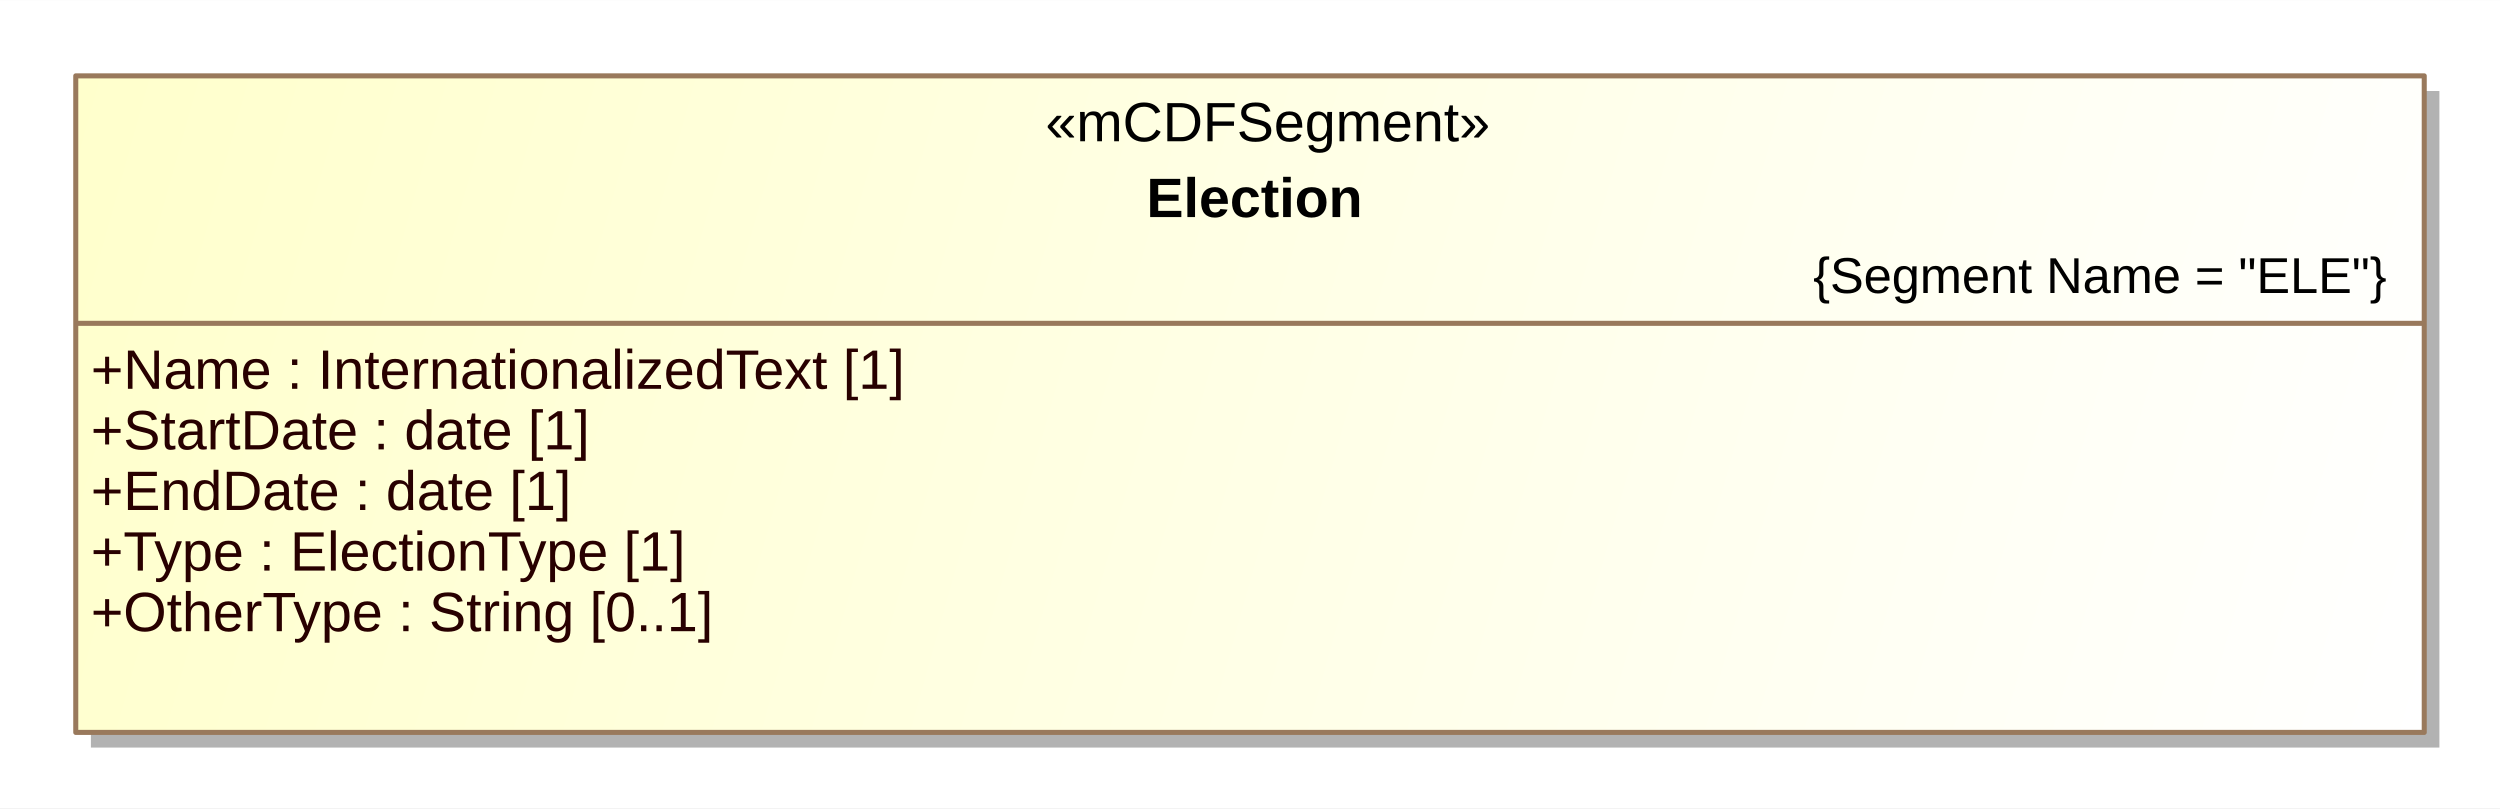
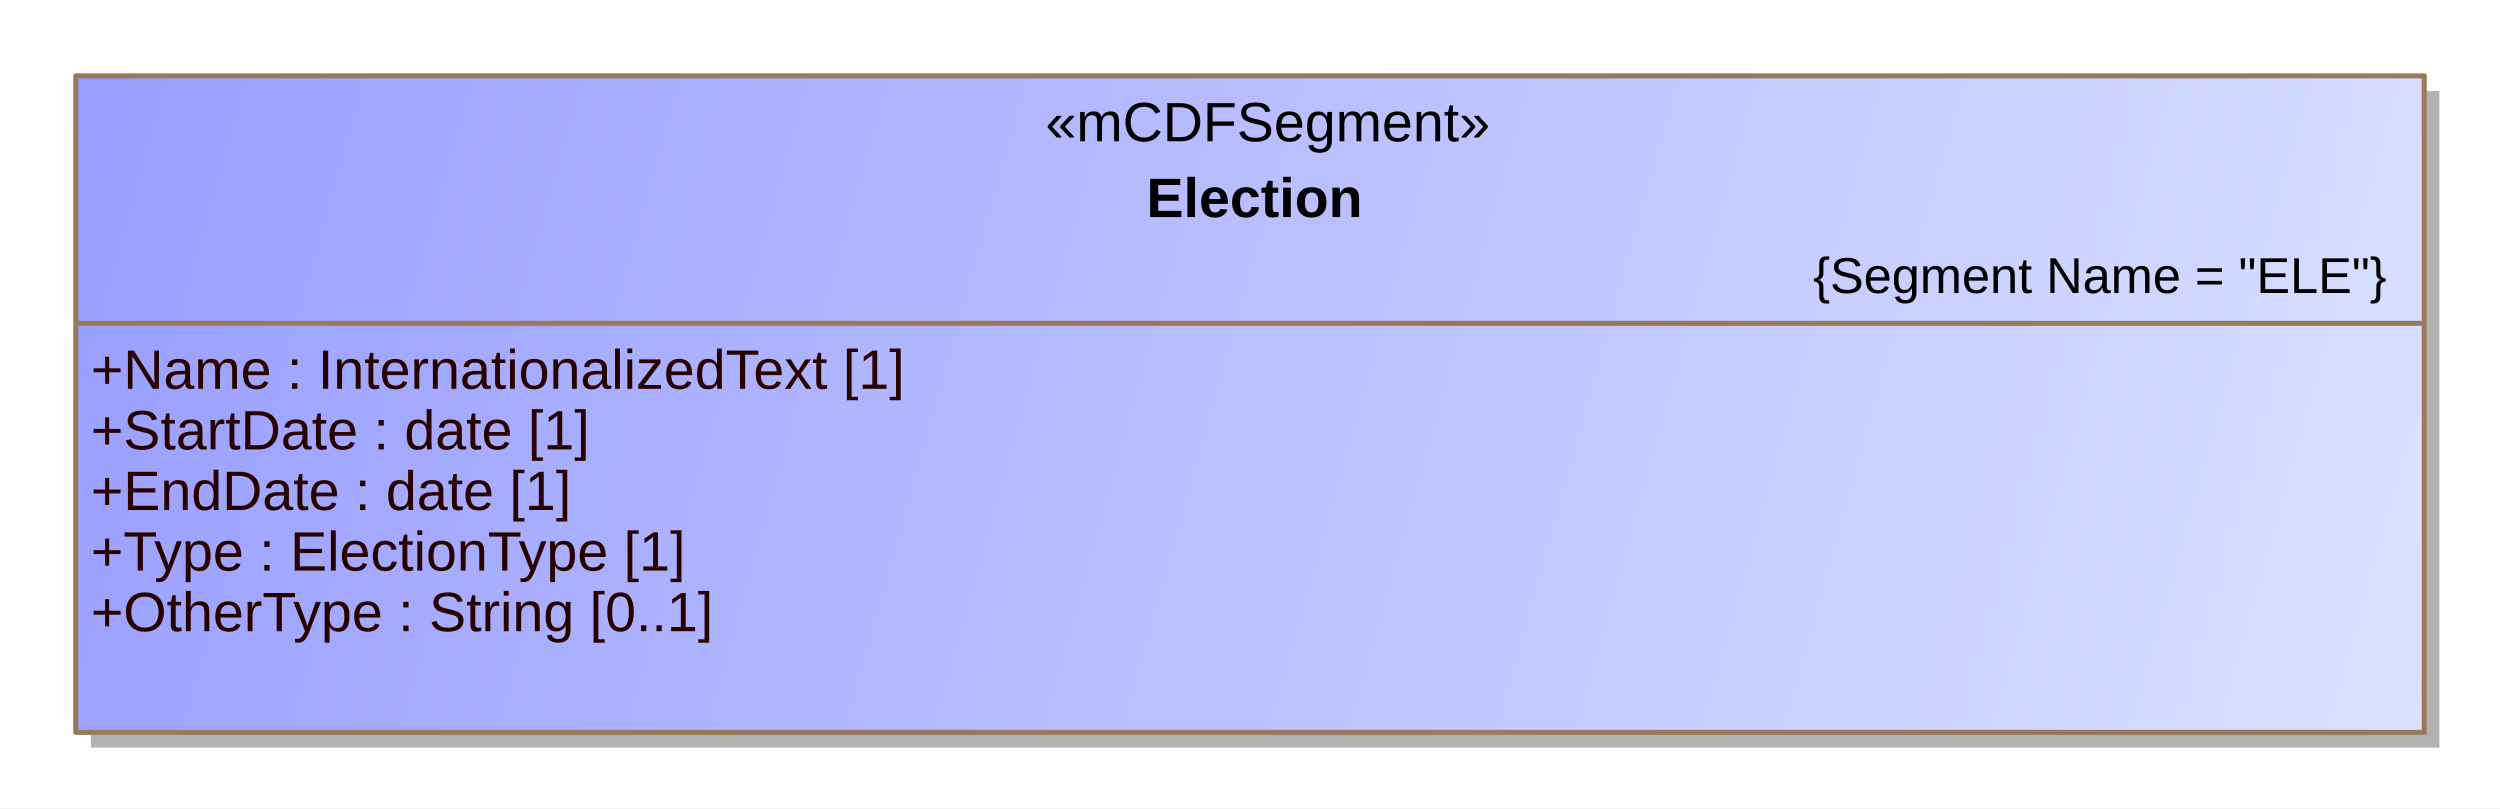
<svg xmlns="http://www.w3.org/2000/svg" fill-opacity="1" color-rendering="auto" color-interpolation="auto" text-rendering="auto" stroke="black" stroke-linecap="square" width="5.156in" stroke-miterlimit="10" shape-rendering="auto" stroke-opacity="1" fill="black" stroke-dasharray="none" font-weight="normal" stroke-width="1" viewBox="0 0 495 160" height="1.667in" font-family="'Arial'" font-style="normal" stroke-linejoin="miter" font-size="12" stroke-dashoffset="0" image-rendering="auto">
  <defs id="genericDefs" />
  <g>
    <defs id="defs1">
-       <linearGradient x1="434" gradientUnits="userSpaceOnUse" x2="899" y1="1008" y2="1138" id="linearGradient1" spreadMethod="pad">
-         <stop stop-opacity="1" stop-color="rgb(255,255,204)" offset="0%" />
-         <stop stop-opacity="1" stop-color="white" offset="100%" />
+       <linearGradient x1="623" gradientUnits="userSpaceOnUse" x2="1088" y1="119" y2="249" id="linearGradient1" spreadMethod="pad">
+         <stop stop-opacity="1" stop-color="rgb(153,158,255)" offset="0%" />
+         <stop stop-opacity="1" stop-color="rgb(218,225,255)" offset="100%" />
      </linearGradient>
      <clipPath clipPathUnits="userSpaceOnUse" id="clipPath1">
        <path d="M0 0 L495 0 L495 160 L0 160 L0 0 Z" />
      </clipPath>
      <clipPath clipPathUnits="userSpaceOnUse" id="clipPath2">
-         <path d="M419 993 L914 993 L914 1153 L419 1153 L419 993 Z" />
+         <path d="M608 104 L1103 104 L1103 264 L608 264 L608 104 Z" />
      </clipPath>
    </defs>
    <g fill="white" stroke="white">
      <rect x="0" width="495" height="160" y="0" clip-path="url(#clipPath1)" stroke="none" />
-       <rect x="437" y="1011" transform="translate(-419,-993)" clip-path="url(#clipPath2)" fill="rgb(178,178,178)" width="465" text-rendering="geometricPrecision" height="130" stroke="none" />
-       <rect x="434" y="1008" transform="translate(-419,-993)" clip-path="url(#clipPath2)" fill="url(#linearGradient1)" width="465" text-rendering="geometricPrecision" height="130" stroke="none" />
+       <rect x="626" y="122" transform="translate(-608,-104)" clip-path="url(#clipPath2)" fill="rgb(178,178,178)" width="465" text-rendering="geometricPrecision" height="130" stroke="none" />
+       <rect x="623" y="119" transform="translate(-608,-104)" clip-path="url(#clipPath2)" fill="url(#linearGradient1)" width="465" text-rendering="geometricPrecision" height="130" stroke="none" />
    </g>
-     <g fill="rgb(153,121,92)" text-rendering="geometricPrecision" transform="translate(-419,-993)" stroke-linecap="butt" stroke="rgb(153,121,92)" stroke-linejoin="round">
-       <rect fill="none" x="434" width="465" height="130" y="1008" clip-path="url(#clipPath2)" />
-       <line y2="1057" fill="none" x1="434" clip-path="url(#clipPath2)" x2="899" y1="1057" />
-       <text x="437" font-size="11" y="1117.958" clip-path="url(#clipPath2)" fill="rgb(40,0,0)" stroke="none" space="preserve">+OtherType : String [0..1]</text>
-       <text x="437" font-size="11" y="1105.958" clip-path="url(#clipPath2)" fill="rgb(40,0,0)" stroke="none" space="preserve">+Type : ElectionType [1]</text>
-       <text x="437" font-size="11" y="1093.958" clip-path="url(#clipPath2)" fill="rgb(40,0,0)" stroke="none" space="preserve">+EndDate : date [1]</text>
-       <text x="437" font-size="11" y="1081.958" clip-path="url(#clipPath2)" fill="rgb(40,0,0)" stroke="none" space="preserve">+StartDate : date [1]</text>
-       <text x="437" font-size="11" y="1069.958" clip-path="url(#clipPath2)" fill="rgb(40,0,0)" stroke="none" space="preserve">+Name : InternationalizedText [1]</text>
+     <g fill="rgb(153,121,92)" text-rendering="geometricPrecision" transform="translate(-608,-104)" stroke-linecap="butt" stroke="rgb(153,121,92)" stroke-linejoin="round">
+       <rect fill="none" x="623" width="465" height="130" y="119" clip-path="url(#clipPath2)" />
+       <line y2="168" fill="none" x1="623" clip-path="url(#clipPath2)" x2="1088" y1="168" />
+       <text x="626" font-size="11" y="228.958" clip-path="url(#clipPath2)" fill="rgb(40,0,0)" stroke="none" space="preserve">+OtherType : String [0..1]</text>
+       <text x="626" font-size="11" y="216.958" clip-path="url(#clipPath2)" fill="rgb(40,0,0)" stroke="none" space="preserve">+Type : ElectionType [1]</text>
+       <text x="626" font-size="11" y="204.958" clip-path="url(#clipPath2)" fill="rgb(40,0,0)" stroke="none" space="preserve">+EndDate : date [1]</text>
+       <text x="626" font-size="11" y="192.958" clip-path="url(#clipPath2)" fill="rgb(40,0,0)" stroke="none" space="preserve">+StartDate : date [1]</text>
+       <text x="626" font-size="11" y="180.958" clip-path="url(#clipPath2)" fill="rgb(40,0,0)" stroke="none" space="preserve">+Name : InternationalizedText [1]</text>
    </g>
-     <g text-rendering="geometricPrecision" font-size="11" font-weight="bold" transform="translate(-419,-993)" stroke-linecap="butt" stroke-linejoin="round">
-       <text x="646" space="preserve" y="1035.958" clip-path="url(#clipPath2)" stroke="none">Election</text>
-       <text x="626" space="preserve" y="1020.958" clip-path="url(#clipPath2)" font-weight="normal" stroke="none">«mCDFSegment»</text>
-       <text x="778" font-size="10" y="1051" clip-path="url(#clipPath2)" text-rendering="optimizeLegibility" stroke="none" font-weight="normal" xml:space="preserve">{Segment Name = "ELE"}</text>
+     <g text-rendering="geometricPrecision" font-size="11" font-weight="bold" transform="translate(-608,-104)" stroke-linecap="butt" stroke-linejoin="round">
+       <text x="835" space="preserve" y="146.958" clip-path="url(#clipPath2)" stroke="none">Election</text>
+       <text x="815" space="preserve" y="131.958" clip-path="url(#clipPath2)" font-weight="normal" stroke="none">«mCDFSegment»</text>
+       <text x="967" font-size="10" y="162" clip-path="url(#clipPath2)" text-rendering="optimizeLegibility" stroke="none" font-weight="normal" xml:space="preserve">{Segment Name = "ELE"}</text>
    </g>
  </g>
</svg>
